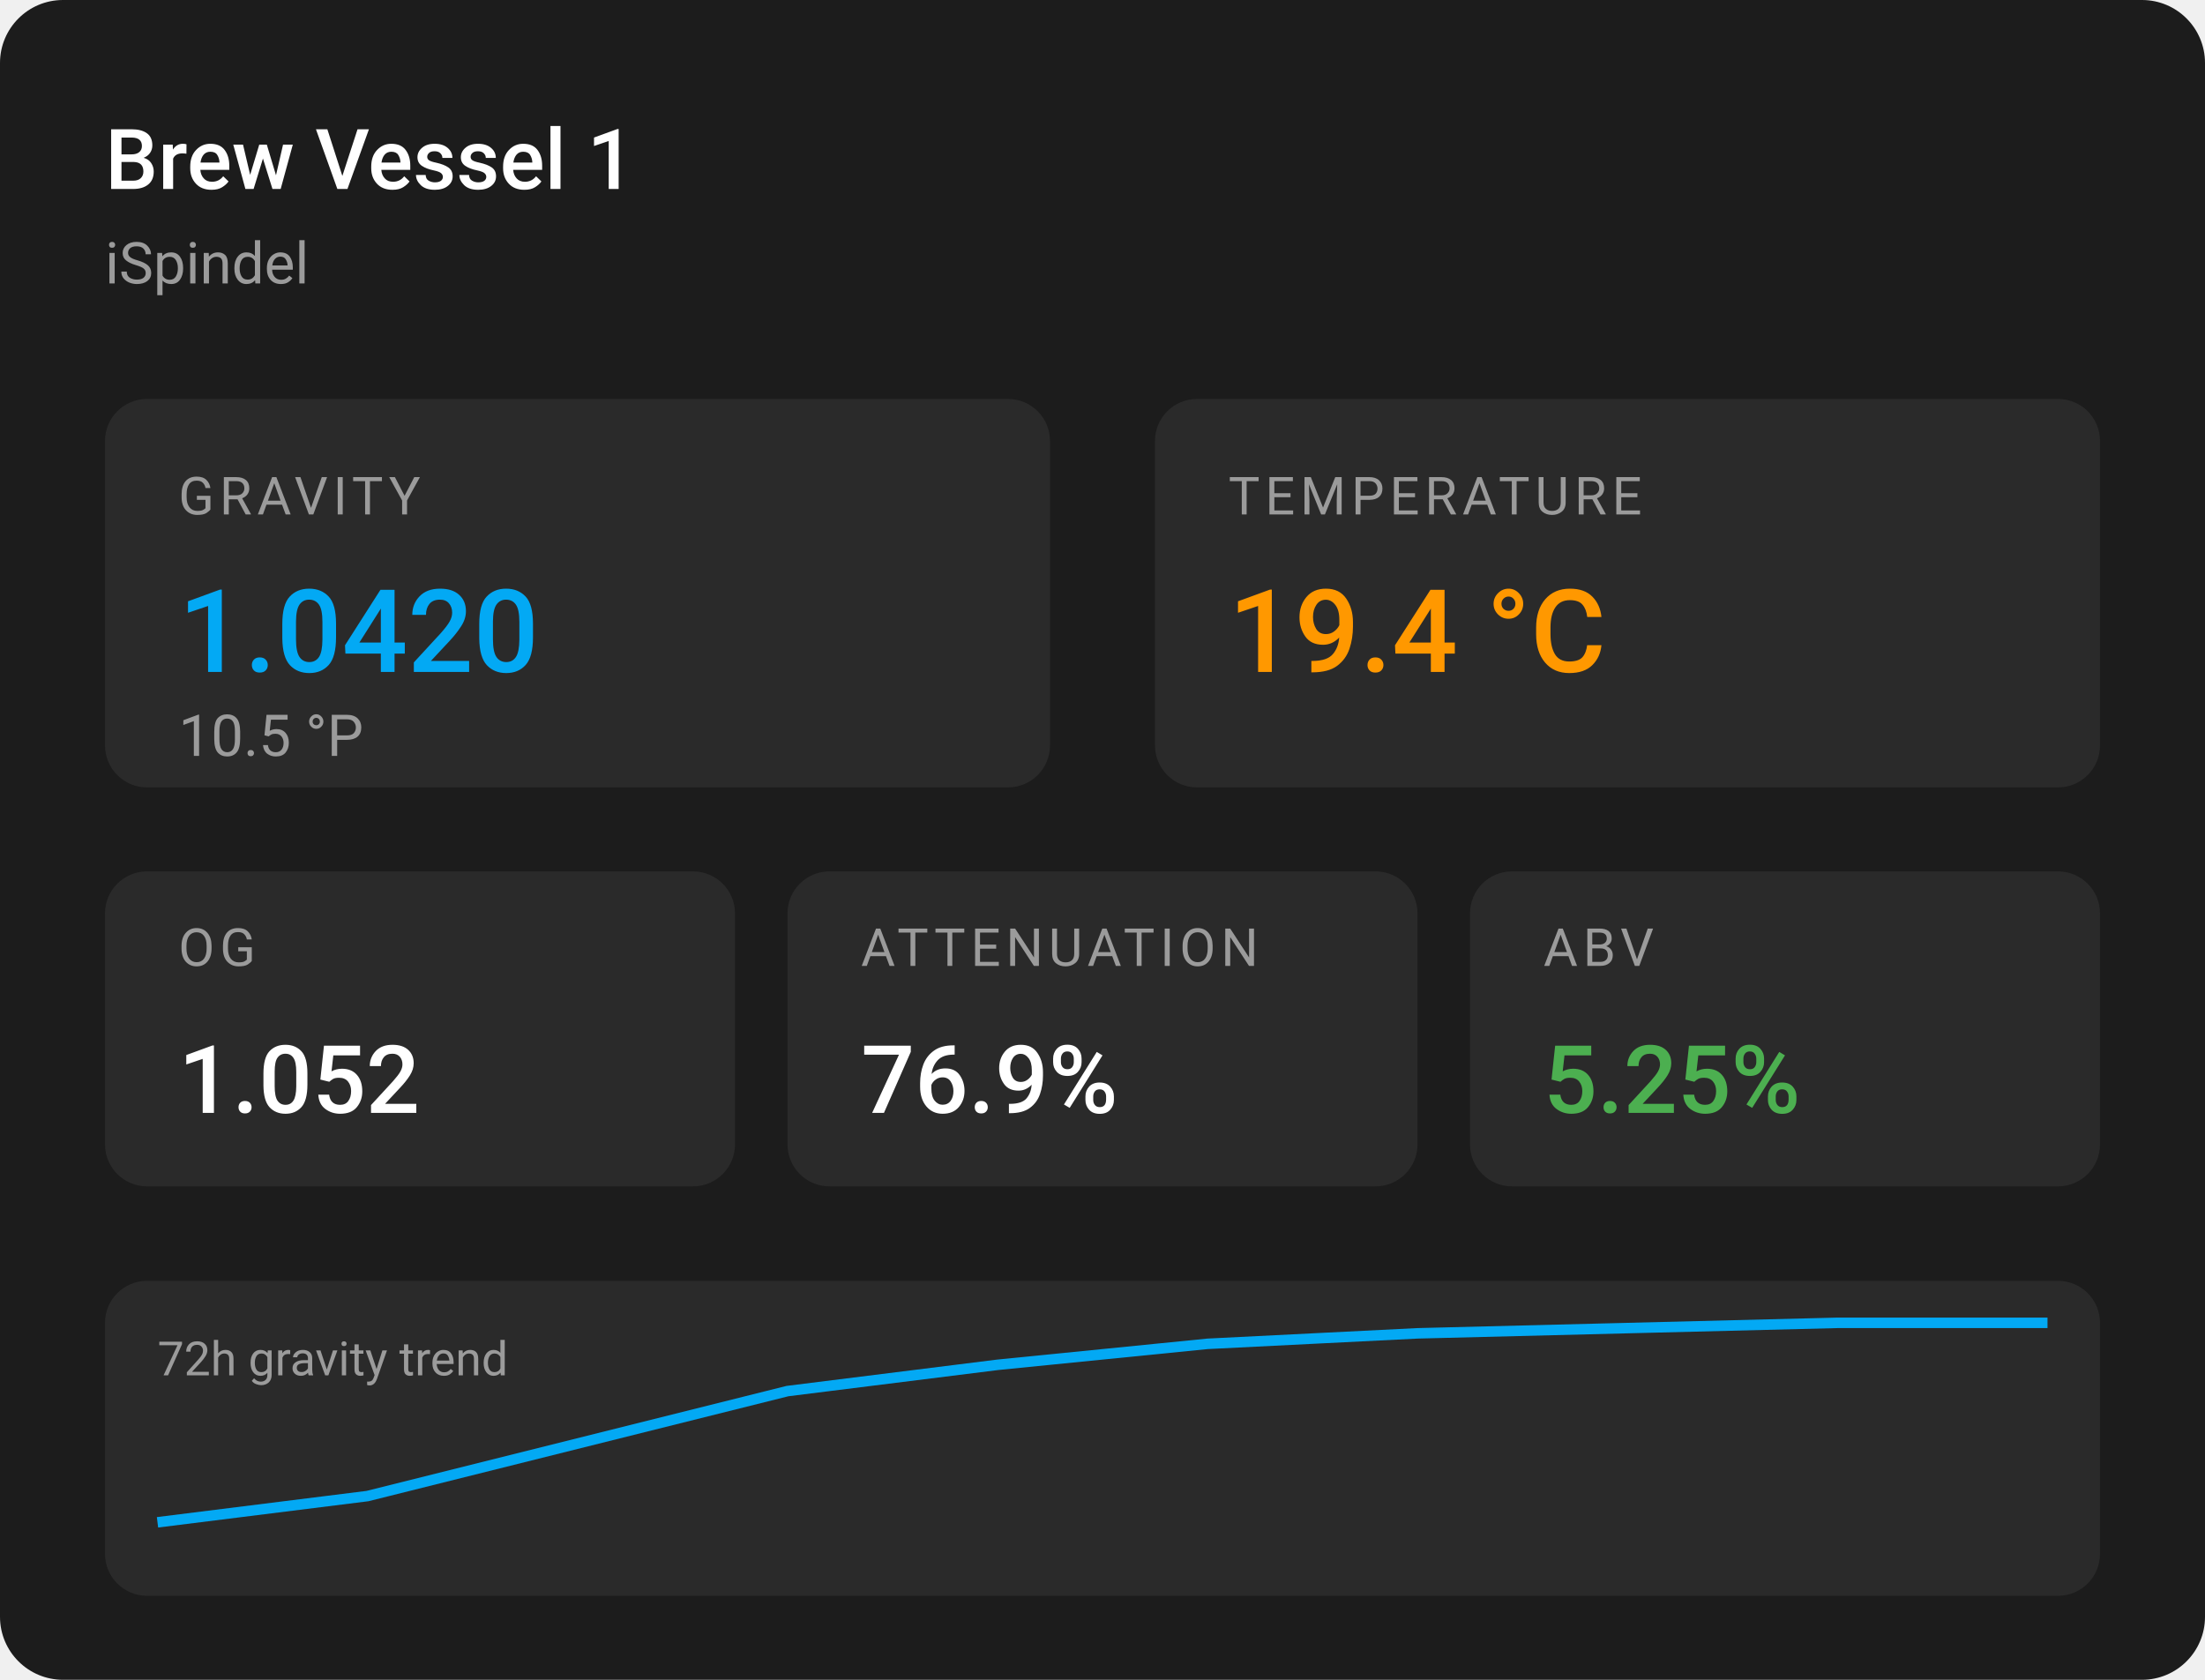
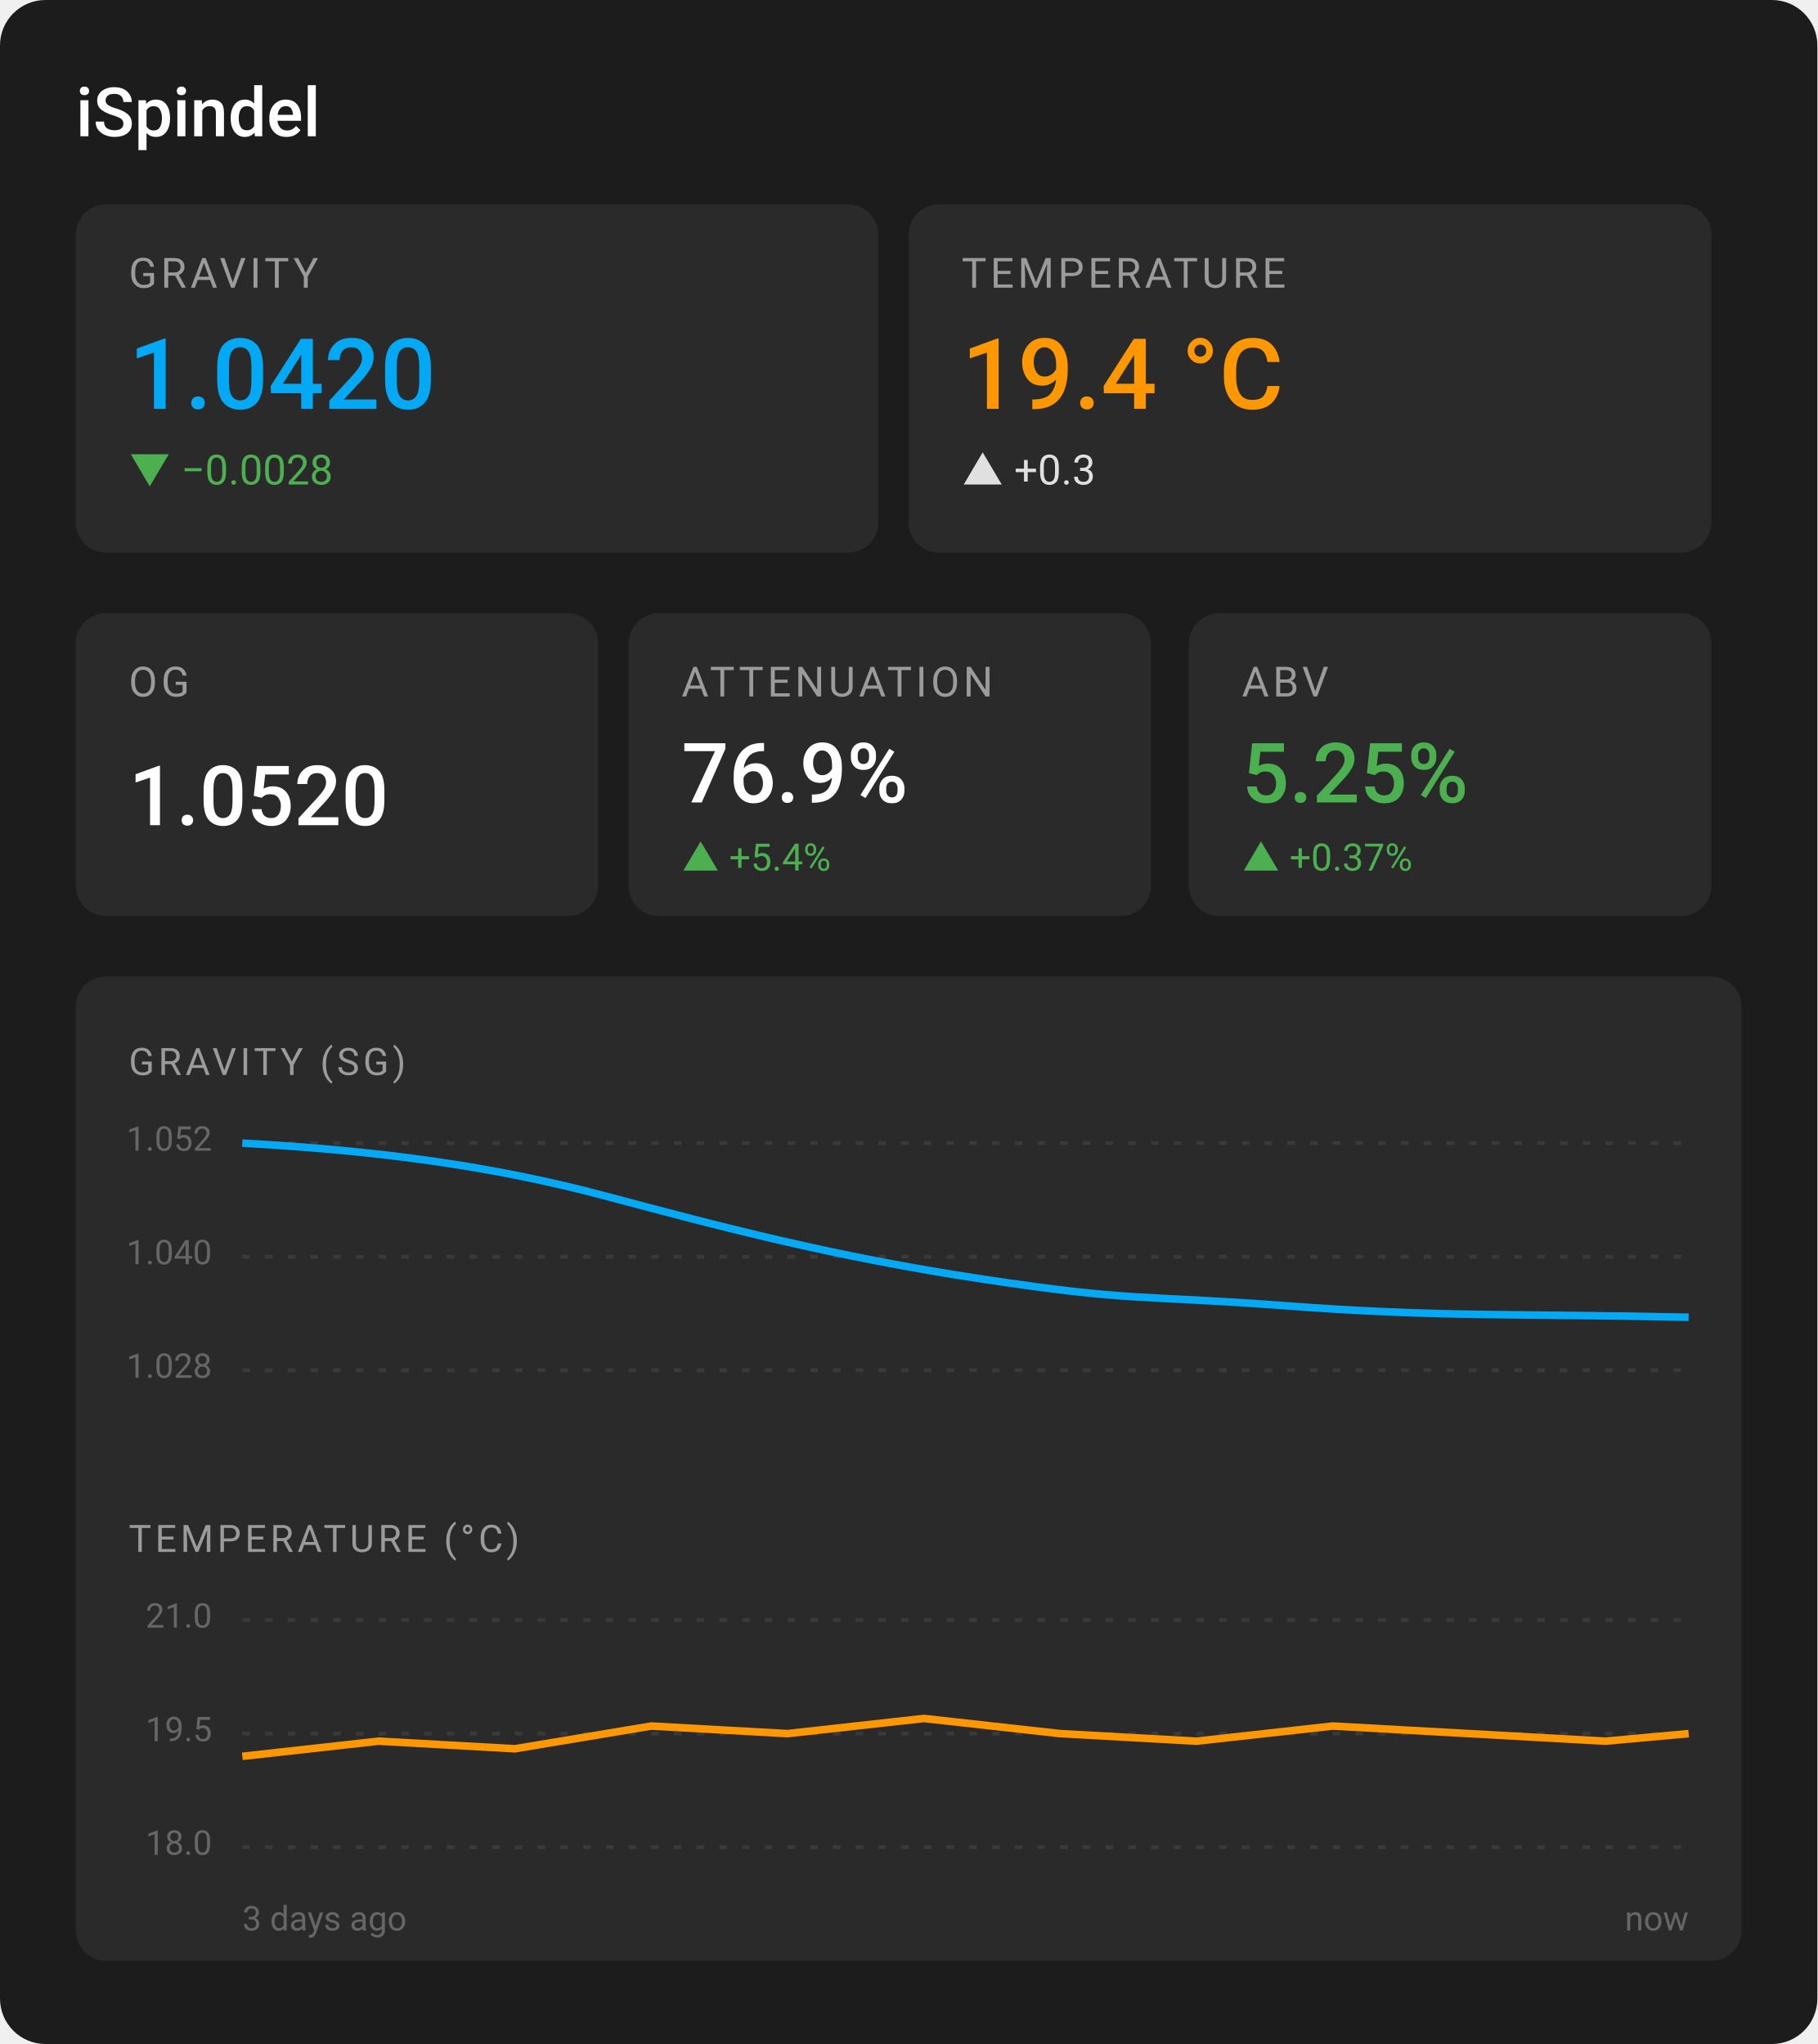
- <svg xmlns="http://www.w3.org/2000/svg" width="420" height="320" viewBox="0 0 420 320" font-family="-apple-system, BlinkMacSystemFont, Segoe UI, Roboto, sans-serif">
-   <rect width="420" height="320" rx="12" fill="#1c1c1c" />
-   <text x="20" y="36" fill="#fff" font-size="16" font-weight="500">Brew Vessel 1</text>
-   <text x="20" y="54" fill="#9b9b9b" font-size="11">iSpindel</text>
-   <rect x="20" y="76" width="180" height="74" rx="8" fill="#2a2a2a" />
-   <text x="34" y="98" fill="#9b9b9b" font-size="10" letter-spacing="1">GRAVITY</text>
-   <text x="34" y="128" fill="#03a9f4" font-size="22" font-weight="500">1.0420</text>
-   <text x="34" y="144" fill="#9b9b9b" font-size="11">10.5 °P</text>
-   <rect x="220" y="76" width="180" height="74" rx="8" fill="#2a2a2a" />
-   <text x="234" y="98" fill="#9b9b9b" font-size="10" letter-spacing="1">TEMPERATURE</text>
-   <text x="234" y="128" fill="#ff9800" font-size="22" font-weight="500">19.4 °C</text>
-   <rect x="20" y="166" width="120" height="60" rx="8" fill="#2a2a2a" />
-   <text x="34" y="184" fill="#9b9b9b" font-size="10" letter-spacing="1">OG</text>
-   <text x="34" y="212" fill="#fff" font-size="18" font-weight="500">1.052</text>
-   <rect x="150" y="166" width="120" height="60" rx="8" fill="#2a2a2a" />
-   <text x="164" y="184" fill="#9b9b9b" font-size="10" letter-spacing="1">ATTENUATION</text>
-   <text x="164" y="212" fill="#fff" font-size="18" font-weight="500">76.9%</text>
-   <rect x="280" y="166" width="120" height="60" rx="8" fill="#2a2a2a" />
-   <text x="294" y="184" fill="#9b9b9b" font-size="10" letter-spacing="1">ABV</text>
-   <text x="294" y="212" fill="#4caf50" font-size="18" font-weight="500">5.25%</text>
-   <rect x="20" y="244" width="380" height="60" rx="8" fill="#2a2a2a" />
-   <polyline points="30,290 70,285 110,275 150,265 190,260 230,256 270,254 310,253 350,252 390,252" fill="none" stroke="#03a9f4" stroke-width="2" />
-   <text x="30" y="262" fill="#9b9b9b" font-size="9">72h gravity trend</text>
+ <svg xmlns="http://www.w3.org/2000/svg" width="480" height="540" viewBox="0 0 480 540" font-family="-apple-system, BlinkMacSystemFont, Segoe UI, Roboto, sans-serif">
+   <rect width="480" height="540" rx="12" fill="#1c1c1c" />
+   <text x="20" y="36" fill="#ffffff" font-size="18" font-weight="500">iSpindel</text>
+   <g transform="translate(20, 54)">
+     <rect x="0" y="0" width="212" height="92" rx="8" fill="#2a2a2a" />
+     <text x="14" y="22" fill="#9b9b9b" font-size="11" letter-spacing="1">GRAVITY</text>
+     <text x="14" y="54" fill="#03a9f4" font-size="26" font-weight="500">1.0420</text>
+     <text x="14" y="74" fill="#4caf50" font-size="11">▼ −0.0028</text>
+     <rect x="220" y="0" width="212" height="92" rx="8" fill="#2a2a2a" />
+     <text x="234" y="22" fill="#9b9b9b" font-size="11" letter-spacing="1">TEMPERATURE</text>
+     <text x="234" y="54" fill="#ff9800" font-size="26" font-weight="500">19.4 °C</text>
+     <text x="234" y="74" fill="#e0e0e0" font-size="11">▲ +0.3</text>
+   </g>
+   <g transform="translate(20, 162)">
+     <rect x="0" y="0" width="138" height="80" rx="8" fill="#2a2a2a" />
+     <text x="14" y="22" fill="#9b9b9b" font-size="11" letter-spacing="1">OG</text>
+     <text x="14" y="56" fill="#ffffff" font-size="22" font-weight="500">1.0520</text>
+     <rect x="146" y="0" width="138" height="80" rx="8" fill="#2a2a2a" />
+     <text x="160" y="22" fill="#9b9b9b" font-size="11" letter-spacing="1">ATTENUATION</text>
+     <text x="160" y="50" fill="#ffffff" font-size="22" font-weight="500">76.9%</text>
+     <text x="160" y="68" fill="#4caf50" font-size="10">▲ +5.4%</text>
+     <rect x="294" y="0" width="138" height="80" rx="8" fill="#2a2a2a" />
+     <text x="308" y="22" fill="#9b9b9b" font-size="11" letter-spacing="1">ABV</text>
+     <text x="308" y="50" fill="#4caf50" font-size="22" font-weight="500">5.25%</text>
+     <text x="308" y="68" fill="#4caf50" font-size="10">▲ +0.37%</text>
+   </g>
+   <g transform="translate(20, 258)">
+     <rect x="0" y="0" width="440" height="260" rx="8" fill="#2a2a2a" />
+     <g transform="translate(0, 12)">
+       <text x="14" y="14" fill="#9b9b9b" font-size="10" letter-spacing="1">GRAVITY (SG)</text>
+       <text x="36" y="34" fill="#666" font-size="9" text-anchor="end">1.052</text>
+       <text x="36" y="64" fill="#666" font-size="9" text-anchor="end">1.040</text>
+       <text x="36" y="94" fill="#666" font-size="9" text-anchor="end">1.028</text>
+       <line x1="44" y1="32" x2="426" y2="32" stroke="#3a3a3a" stroke-width="1" stroke-dasharray="2 4" />
+       <line x1="44" y1="62" x2="426" y2="62" stroke="#3a3a3a" stroke-width="1" stroke-dasharray="2 4" />
+       <line x1="44" y1="92" x2="426" y2="92" stroke="#3a3a3a" stroke-width="1" stroke-dasharray="2 4" />
+       <path d="M 44,32 C 80,34 110,38 140,46 S 200,62 240,68 280,72 320,75 380,77 426,78" fill="none" stroke="#03a9f4" stroke-width="2" />
+     </g>
+     <g transform="translate(0, 138)">
+       <text x="14" y="14" fill="#9b9b9b" font-size="10" letter-spacing="1">TEMPERATURE (°C)</text>
+       <text x="36" y="34" fill="#666" font-size="9" text-anchor="end">21.0</text>
+       <text x="36" y="64" fill="#666" font-size="9" text-anchor="end">19.5</text>
+       <text x="36" y="94" fill="#666" font-size="9" text-anchor="end">18.0</text>
+       <line x1="44" y1="32" x2="426" y2="32" stroke="#3a3a3a" stroke-width="1" stroke-dasharray="2 4" />
+       <line x1="44" y1="62" x2="426" y2="62" stroke="#3a3a3a" stroke-width="1" stroke-dasharray="2 4" />
+       <line x1="44" y1="92" x2="426" y2="92" stroke="#3a3a3a" stroke-width="1" stroke-dasharray="2 4" />
+       <path d="M 44,68 L 80,64 L 116,66 L 152,60 L 188,62 L 224,58 L 260,62 L 296,64 L 332,60 L 368,62 L 404,64 L 426,62" fill="none" stroke="#ff9800" stroke-width="2" />
+     </g>
+     <text x="44" y="252" fill="#666" font-size="9">3 days ago</text>
+     <text x="426" y="252" fill="#666" font-size="9" text-anchor="end">now</text>
+   </g>
</svg>
